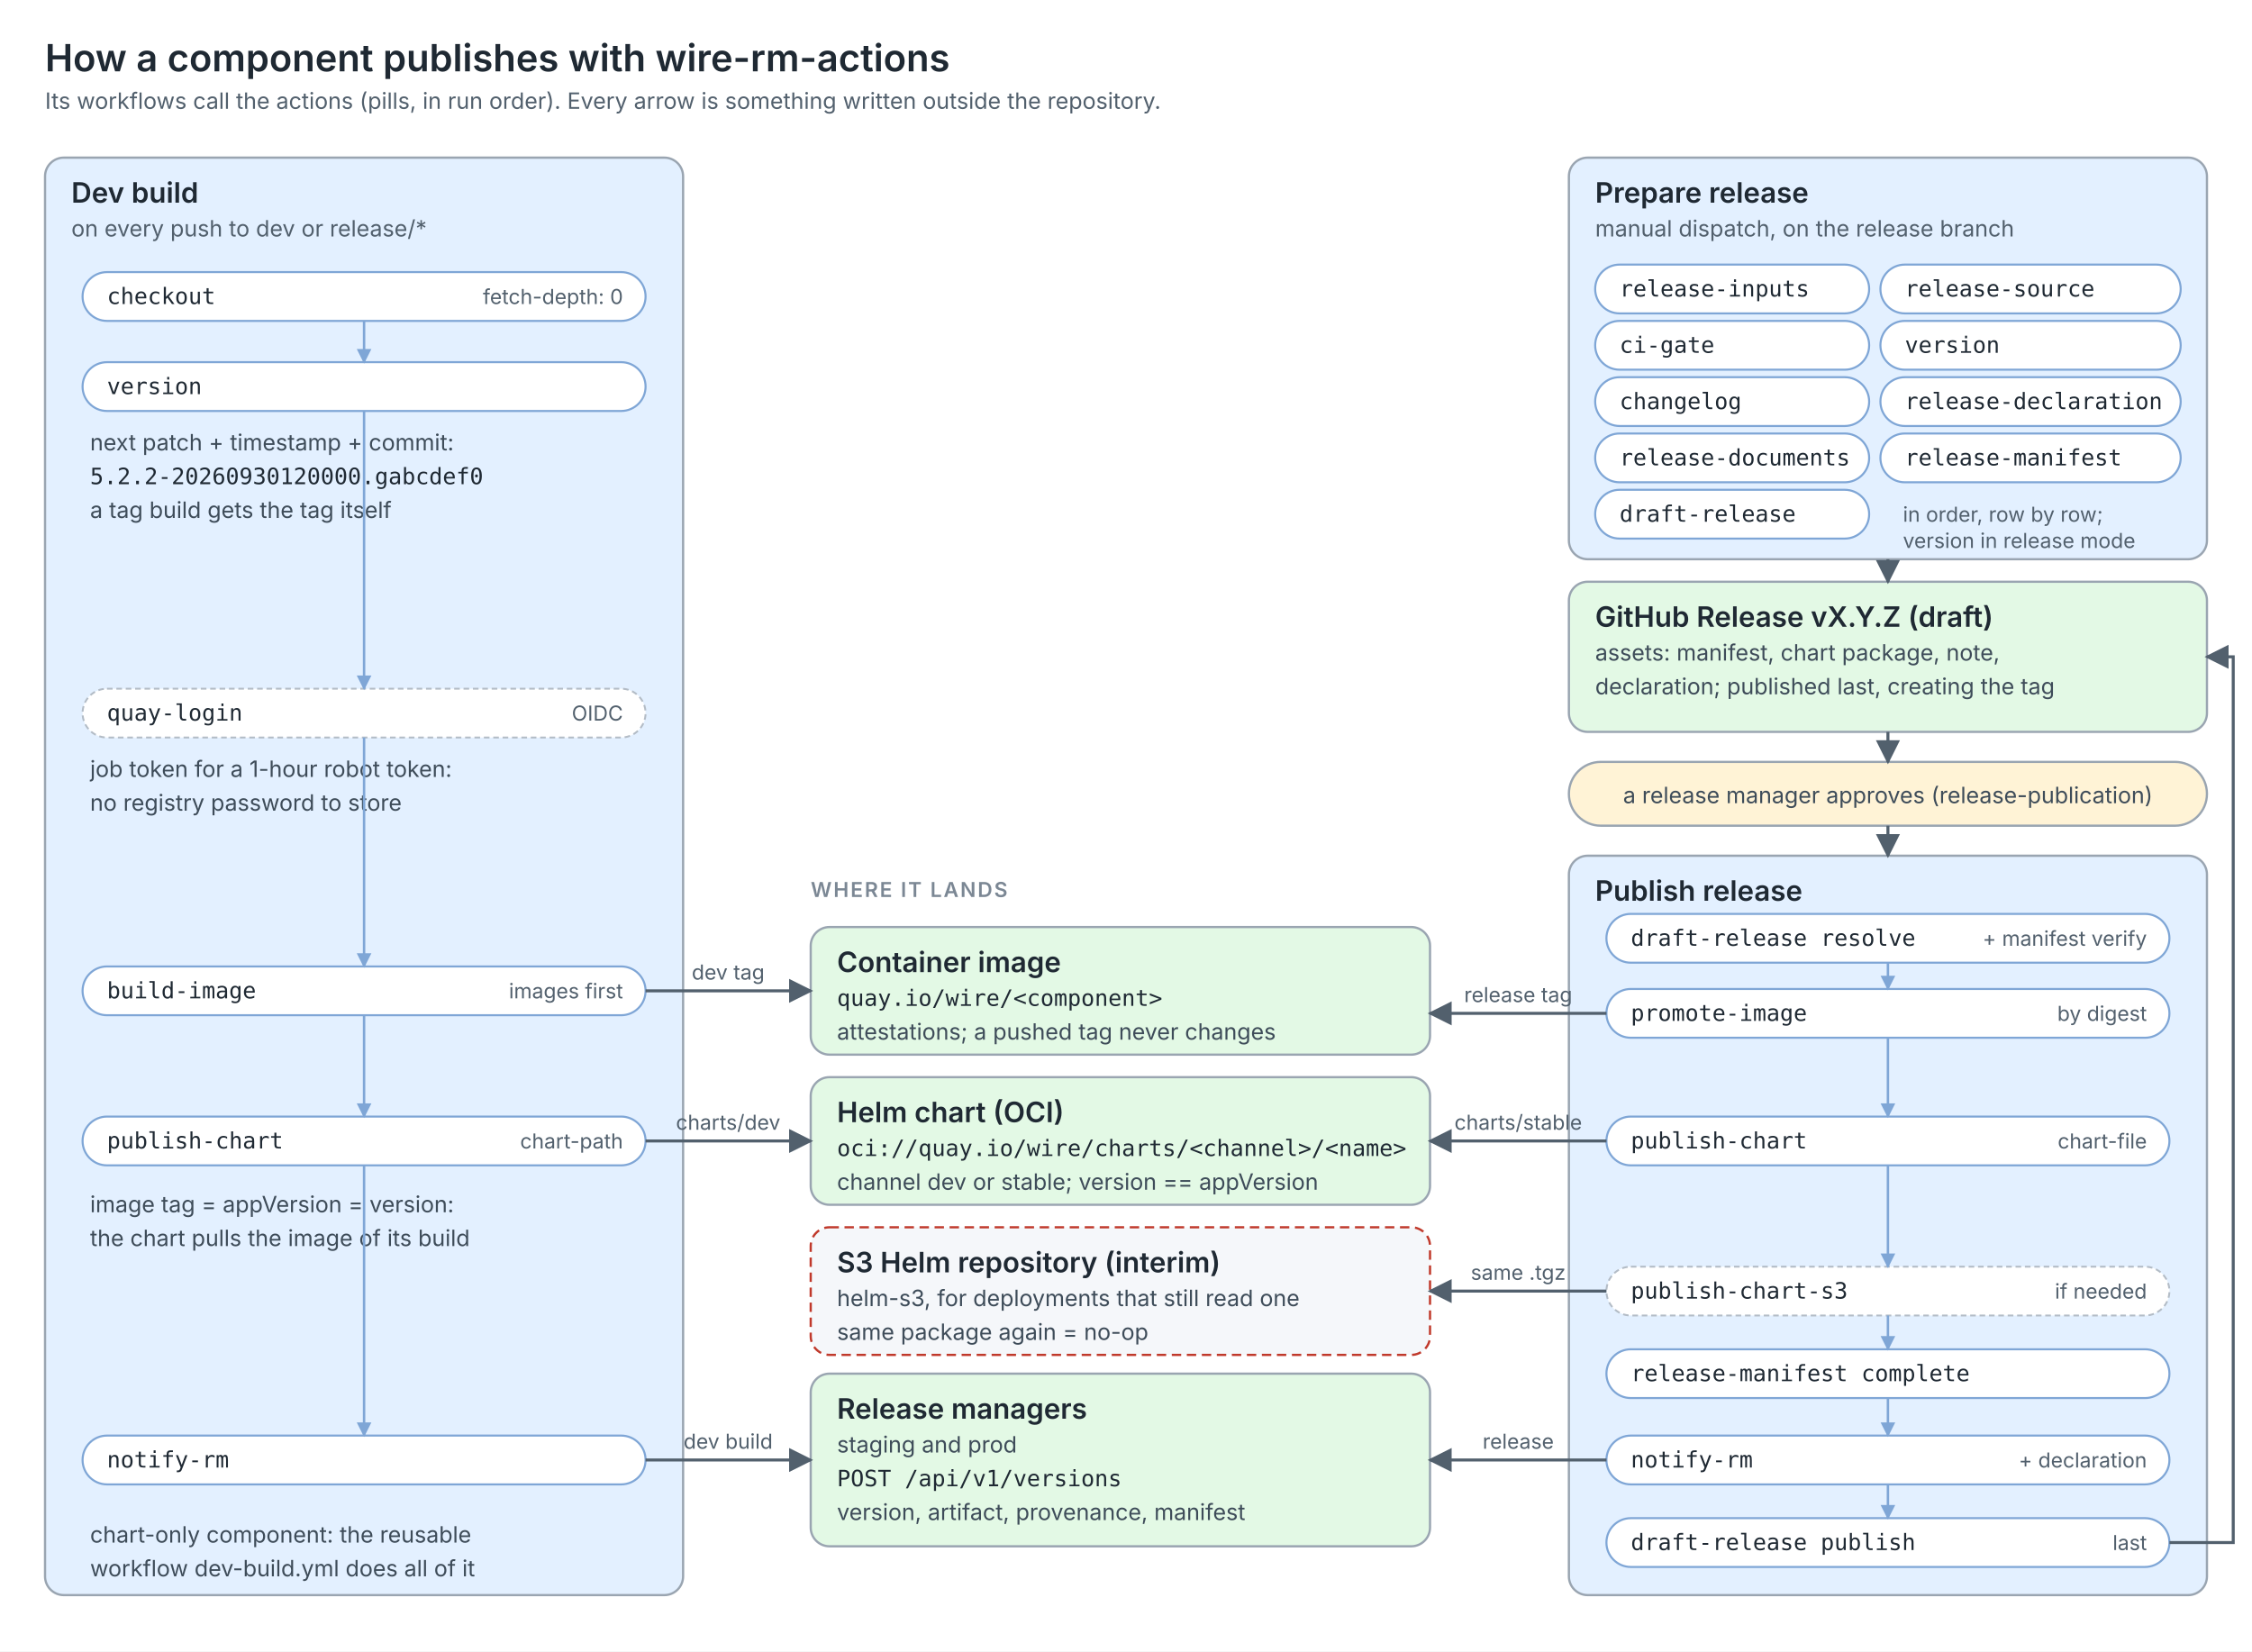
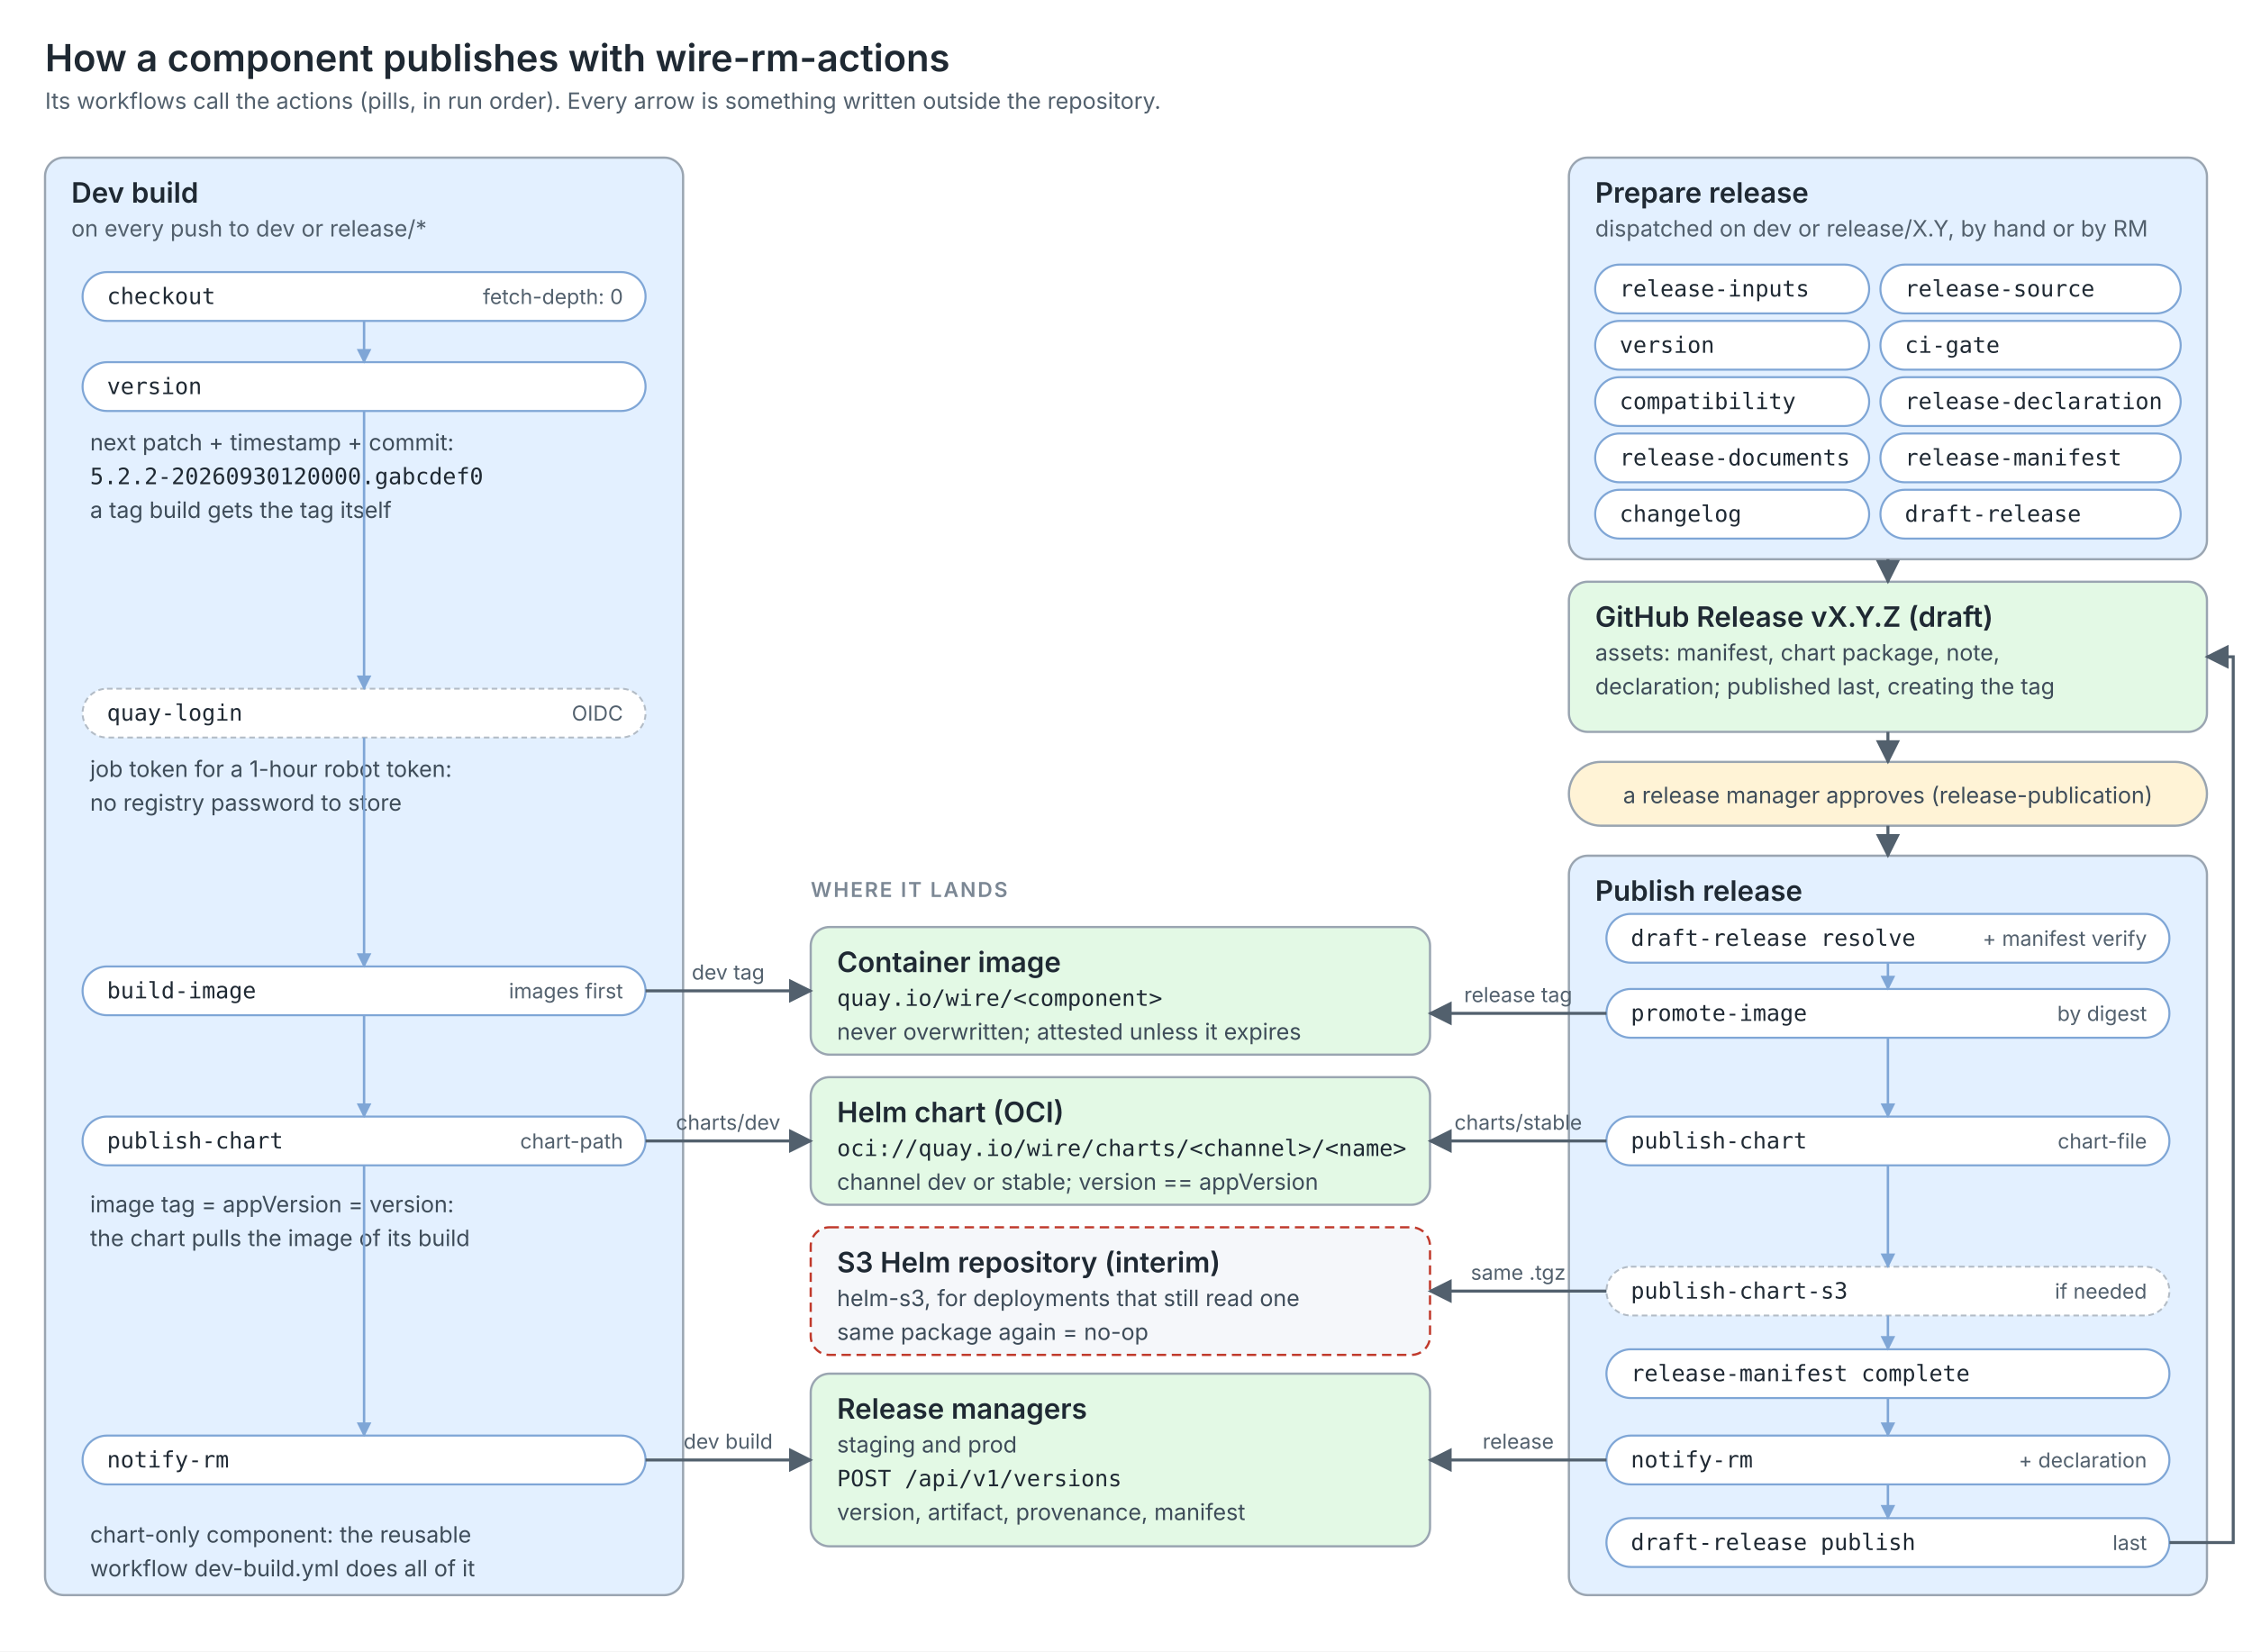
<svg xmlns="http://www.w3.org/2000/svg" viewBox="0 0 1200 880" width="1200" height="880">
  <style>
text{font-family:Inter,Helvetica,Arial,sans-serif;font-size:13px;fill:#1f2933}
.h{font-size:20px;font-weight:600}.sub{font-size:12px;fill:#52606d}
.t{font-size:15px;font-weight:600}.s{font-size:12px;fill:#3e4c59}.k{font-size:11px;font-weight:600;fill:#7b8794;letter-spacing:.08em}
.code{font-family:ui-monospace,SFMono-Regular,Menlo,Consolas,monospace;font-size:12px;fill:#1f2933}
.box{stroke:#9aa5b1;stroke-width:1.2}
.chip{fill:#ffffff;stroke:#7fa6d6;stroke-width:1.1}
.chipo{fill:#ffffff;stroke:#b3bcc6;stroke-width:1;stroke-dasharray:3 2}
.blue{fill:#e3f0ff}.green{fill:#e3f9e5}.amber{fill:#fff3d6}.gray{fill:#f5f7fa}
.arr{stroke:#52606d;stroke-width:1.6;fill:none;marker-end:url(#a)}
.flow{stroke:#7fa6d6;stroke-width:1.3;fill:none;marker-end:url(#b)}
.lbl{font-size:11px;fill:#52606d}
.legacy{stroke:#c0392b;stroke-dasharray:5 3}
</style>
  <defs>
    <marker id="a" viewBox="0 0 10 10" refX="9" refY="5" markerWidth="8" markerHeight="8" orient="auto-start-reverse">
      <path d="M0,0 L10,5 L0,10 z" fill="#52606d" />
    </marker>
    <marker id="b" viewBox="0 0 10 10" refX="9" refY="5" markerWidth="6" markerHeight="6" orient="auto-start-reverse">
      <path d="M0,0 L10,5 L0,10 z" fill="#7fa6d6" />
    </marker>
  </defs>
  <rect width="1200" height="880" fill="#ffffff" />
  <text class="h" x="24" y="38" text-anchor="start">How a component publishes with wire-rm-actions</text>
  <text class="sub" x="24" y="58" text-anchor="start">Its workflows call the actions (pills, in run order). Every arrow is something written outside the repository.</text>
  <rect class="box blue" x="24" y="84" width="340" height="766" rx="10" />
  <text class="t" x="38" y="108" text-anchor="start">Dev build</text>
  <text class="sub" x="38" y="126" text-anchor="start">on every push to dev or release/*</text>
  <rect class="chip" x="44" y="145" width="300" height="26" rx="13" />
  <text class="code" x="57" y="162" text-anchor="start">checkout</text>
  <text class="lbl" x="332" y="162" text-anchor="end">fetch-depth: 0</text>
  <rect class="chip" x="44" y="193" width="300" height="26" rx="13" />
  <text class="code" x="57" y="210" text-anchor="start">version</text>
  <text class="s" x="48" y="240" text-anchor="start">next patch + timestamp + commit:</text>
  <text class="code" x="48" y="258" text-anchor="start">5.2.2-20260930120000.gabcdef0</text>
  <text class="s" x="48" y="276" text-anchor="start">a tag build gets the tag itself</text>
  <rect class="chipo" x="44" y="367" width="300" height="26" rx="13" />
  <text class="code" x="57" y="384" text-anchor="start">quay-login</text>
  <text class="lbl" x="332" y="384" text-anchor="end">OIDC</text>
  <text class="s" x="48" y="414" text-anchor="start">job token for a 1-hour robot token:</text>
  <text class="s" x="48" y="432" text-anchor="start">no registry password to store</text>
  <rect class="chip" x="44" y="515" width="300" height="26" rx="13" />
  <text class="code" x="57" y="532" text-anchor="start">build-image</text>
  <text class="lbl" x="332" y="532" text-anchor="end">images first</text>
  <rect class="chip" x="44" y="595" width="300" height="26" rx="13" />
  <text class="code" x="57" y="612" text-anchor="start">publish-chart</text>
  <text class="lbl" x="332" y="612" text-anchor="end">chart-path</text>
  <text class="s" x="48" y="646" text-anchor="start">image tag = appVersion = version:</text>
  <text class="s" x="48" y="664" text-anchor="start">the chart pulls the image of its build</text>
  <rect class="chip" x="44" y="765" width="300" height="26" rx="13" />
  <text class="code" x="57" y="782" text-anchor="start">notify-rm</text>
  <text class="s" x="48" y="822" text-anchor="start">chart-only component: the reusable</text>
  <text class="s" x="48" y="840" text-anchor="start">workflow dev-build.yml does all of it</text>
  <path class="flow" d="M194,171 L194,193" />
  <path class="flow" d="M194,219 L194,367" />
  <path class="flow" d="M194,393 L194,515" />
  <path class="flow" d="M194,541 L194,595" />
  <path class="flow" d="M194,621 L194,765" />
  <text class="k" x="432" y="478" text-anchor="start">WHERE IT LANDS</text>
  <rect class="box green" x="432" y="494" width="330" height="68" rx="10" />
  <text class="t" x="446" y="518" text-anchor="start">Container image</text>
  <text class="code" x="446" y="536" text-anchor="start">quay.io/wire/&lt;component&gt;</text>
-   <text class="s" x="446" y="554" text-anchor="start">attestations; a pushed tag never changes</text>
+   <text class="s" x="446" y="554" text-anchor="start">never overwritten; attested unless it expires</text>
  <rect class="box green" x="432" y="574" width="330" height="68" rx="10" />
  <text class="t" x="446" y="598" text-anchor="start">Helm chart (OCI)</text>
  <text class="code" x="446" y="616" text-anchor="start">oci://quay.io/wire/charts/&lt;channel&gt;/&lt;name&gt;</text>
  <text class="s" x="446" y="634" text-anchor="start">channel dev or stable; version == appVersion</text>
  <rect class="box gray legacy" x="432" y="654" width="330" height="68" rx="10" />
  <text class="t" x="446" y="678" text-anchor="start">S3 Helm repository (interim)</text>
  <text class="s" x="446" y="696" text-anchor="start">helm-s3, for deployments that still read one</text>
  <text class="s" x="446" y="714" text-anchor="start">same package again = no-op</text>
  <rect class="box green" x="432" y="732" width="330" height="92" rx="10" />
  <text class="t" x="446" y="756" text-anchor="start">Release managers</text>
  <text class="s" x="446" y="774" text-anchor="start">staging and prod</text>
  <text class="code" x="446" y="792" text-anchor="start">POST /api/v1/versions</text>
  <text class="s" x="446" y="810" text-anchor="start">version, artifact, provenance, manifest</text>
  <rect class="box blue" x="836" y="84" width="340" height="214" rx="10" />
  <text class="t" x="850" y="108" text-anchor="start">Prepare release</text>
-   <text class="sub" x="850" y="126" text-anchor="start">manual dispatch, on the release branch</text>
+   <text class="sub" x="850" y="126" text-anchor="start">dispatched on dev or release/X.Y, by hand or by RM</text>
  <rect class="chip" x="850" y="141" width="146" height="26" rx="13" />
  <text class="code" x="863" y="158" text-anchor="start">release-inputs</text>
  <rect class="chip" x="1002" y="141" width="160" height="26" rx="13" />
  <text class="code" x="1015" y="158" text-anchor="start">release-source</text>
  <rect class="chip" x="850" y="171" width="146" height="26" rx="13" />
-   <text class="code" x="863" y="188" text-anchor="start">ci-gate</text>
+   <text class="code" x="863" y="188" text-anchor="start">version</text>
  <rect class="chip" x="1002" y="171" width="160" height="26" rx="13" />
-   <text class="code" x="1015" y="188" text-anchor="start">version</text>
+   <text class="code" x="1015" y="188" text-anchor="start">ci-gate</text>
  <rect class="chip" x="850" y="201" width="146" height="26" rx="13" />
-   <text class="code" x="863" y="218" text-anchor="start">changelog</text>
+   <text class="code" x="863" y="218" text-anchor="start">compatibility</text>
  <rect class="chip" x="1002" y="201" width="160" height="26" rx="13" />
  <text class="code" x="1015" y="218" text-anchor="start">release-declaration</text>
  <rect class="chip" x="850" y="231" width="146" height="26" rx="13" />
  <text class="code" x="863" y="248" text-anchor="start">release-documents</text>
  <rect class="chip" x="1002" y="231" width="160" height="26" rx="13" />
  <text class="code" x="1015" y="248" text-anchor="start">release-manifest</text>
  <rect class="chip" x="850" y="261" width="146" height="26" rx="13" />
-   <text class="code" x="863" y="278" text-anchor="start">draft-release</text>
-   <text class="lbl" x="1014" y="278" text-anchor="start">in order, row by row;</text>
-   <text class="lbl" x="1014" y="292" text-anchor="start">version in release mode</text>
+   <text class="code" x="863" y="278" text-anchor="start">changelog</text>
+   <rect class="chip" x="1002" y="261" width="160" height="26" rx="13" />
+   <text class="code" x="1015" y="278" text-anchor="start">draft-release</text>
  <rect class="box green" x="836" y="310" width="340" height="80" rx="10" />
  <text class="t" x="850" y="334" text-anchor="start">GitHub Release vX.Y.Z (draft)</text>
  <text class="s" x="850" y="352" text-anchor="start">assets: manifest, chart package, note,</text>
  <text class="s" x="850" y="370" text-anchor="start">declaration; published last, creating the tag</text>
  <path class="arr" d="M1006,298 L1006,310" />
  <rect class="box amber" x="836" y="406" width="340" height="34" rx="17" />
  <text class="s" x="1006.0" y="428" text-anchor="middle">a release manager approves (release-publication)</text>
  <path class="arr" d="M1006,390 L1006,406" />
  <rect class="box blue" x="836" y="456" width="340" height="394" rx="10" />
  <text class="t" x="850" y="480" text-anchor="start">Publish release</text>
  <path class="arr" d="M1006,440 L1006,456" />
  <rect class="chip" x="856" y="487" width="300" height="26" rx="13" />
  <text class="code" x="869" y="504" text-anchor="start">draft-release resolve</text>
  <text class="lbl" x="1144" y="504" text-anchor="end">+ manifest verify</text>
  <rect class="chip" x="856" y="527" width="300" height="26" rx="13" />
  <text class="code" x="869" y="544" text-anchor="start">promote-image</text>
  <text class="lbl" x="1144" y="544" text-anchor="end">by digest</text>
  <rect class="chip" x="856" y="595" width="300" height="26" rx="13" />
  <text class="code" x="869" y="612" text-anchor="start">publish-chart</text>
  <text class="lbl" x="1144" y="612" text-anchor="end">chart-file</text>
  <rect class="chipo" x="856" y="675" width="300" height="26" rx="13" />
  <text class="code" x="869" y="692" text-anchor="start">publish-chart-s3</text>
  <text class="lbl" x="1144" y="692" text-anchor="end">if needed</text>
  <rect class="chip" x="856" y="719" width="300" height="26" rx="13" />
  <text class="code" x="869" y="736" text-anchor="start">release-manifest complete</text>
  <rect class="chip" x="856" y="765" width="300" height="26" rx="13" />
  <text class="code" x="869" y="782" text-anchor="start">notify-rm</text>
  <text class="lbl" x="1144" y="782" text-anchor="end">+ declaration</text>
  <rect class="chip" x="856" y="809" width="300" height="26" rx="13" />
  <text class="code" x="869" y="826" text-anchor="start">draft-release publish</text>
  <text class="lbl" x="1144" y="826" text-anchor="end">last</text>
  <path class="flow" d="M1006,513 L1006,527" />
  <path class="flow" d="M1006,553 L1006,595" />
  <path class="flow" d="M1006,621 L1006,675" />
  <path class="flow" d="M1006,701 L1006,719" />
  <path class="flow" d="M1006,745 L1006,765" />
  <path class="flow" d="M1006,791 L1006,809" />
  <path class="arr" d="M1156,822 L1190,822 L1190,350 L1176,350" />
  <path class="arr" d="M344,528 L432,528" />
  <text class="lbl" x="388.0" y="522" text-anchor="middle">dev tag</text>
  <path class="arr" d="M344,608 L432,608" />
  <text class="lbl" x="388.0" y="602" text-anchor="middle">charts/dev</text>
  <path class="arr" d="M344,778 L432,778" />
  <text class="lbl" x="388.0" y="772" text-anchor="middle">dev build</text>
  <path class="arr" d="M856,540 L762,540" />
  <text class="lbl" x="809.0" y="534" text-anchor="middle">release tag</text>
  <path class="arr" d="M856,608 L762,608" />
  <text class="lbl" x="809.0" y="602" text-anchor="middle">charts/stable</text>
  <path class="arr" d="M856,688 L762,688" />
  <text class="lbl" x="809.0" y="682" text-anchor="middle">same .tgz</text>
  <path class="arr" d="M856,778 L762,778" />
  <text class="lbl" x="809.0" y="772" text-anchor="middle">release</text>
</svg>
